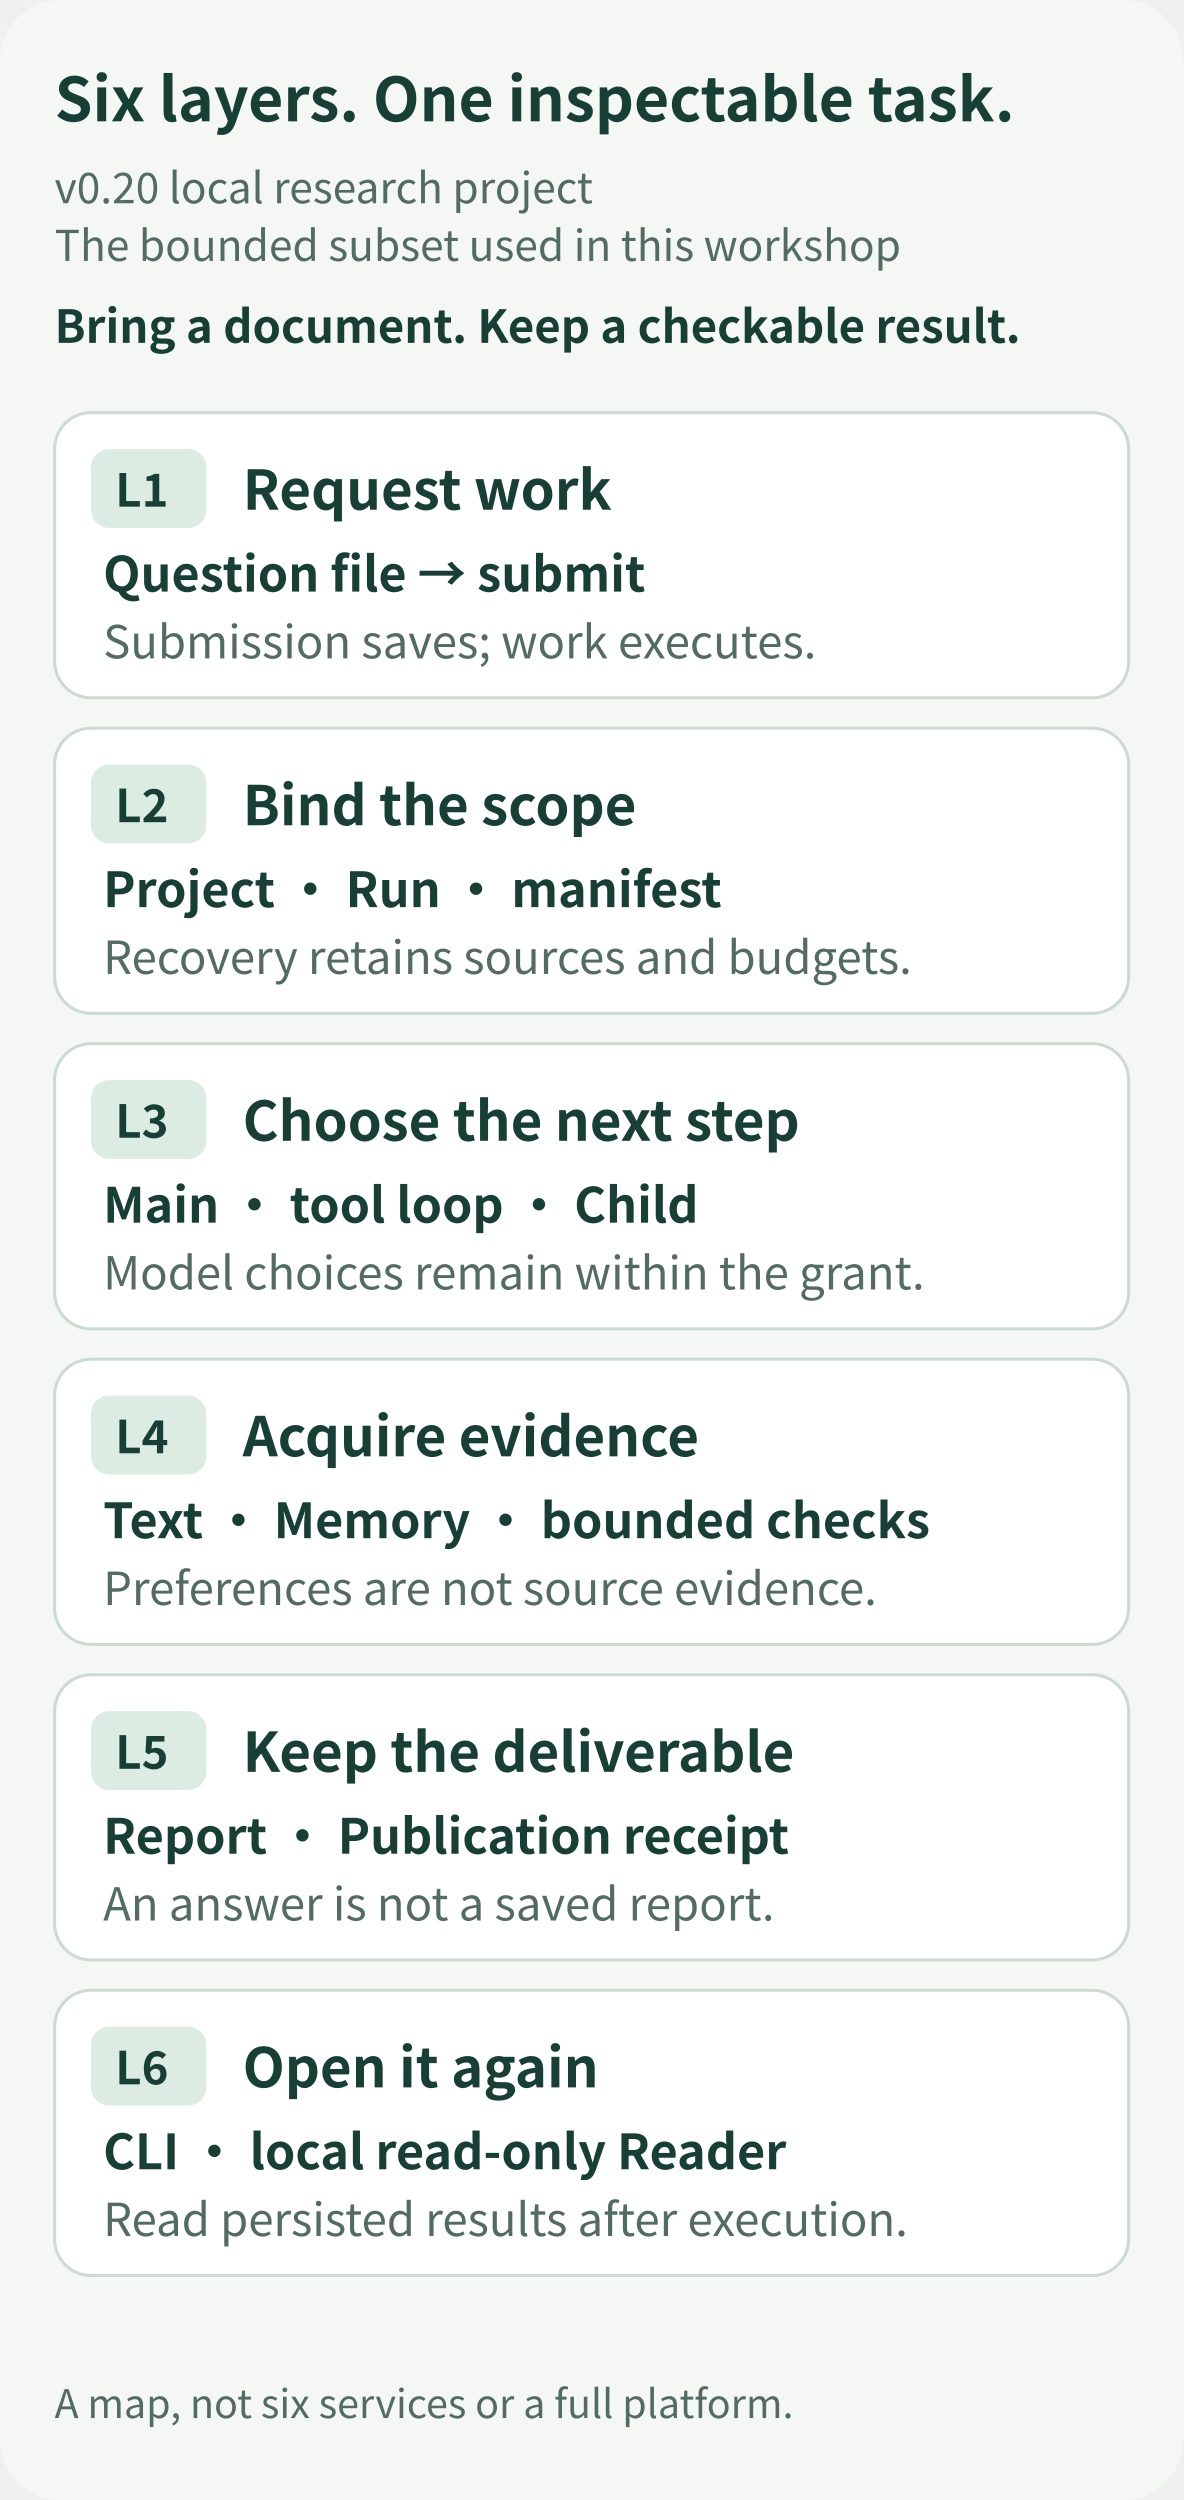
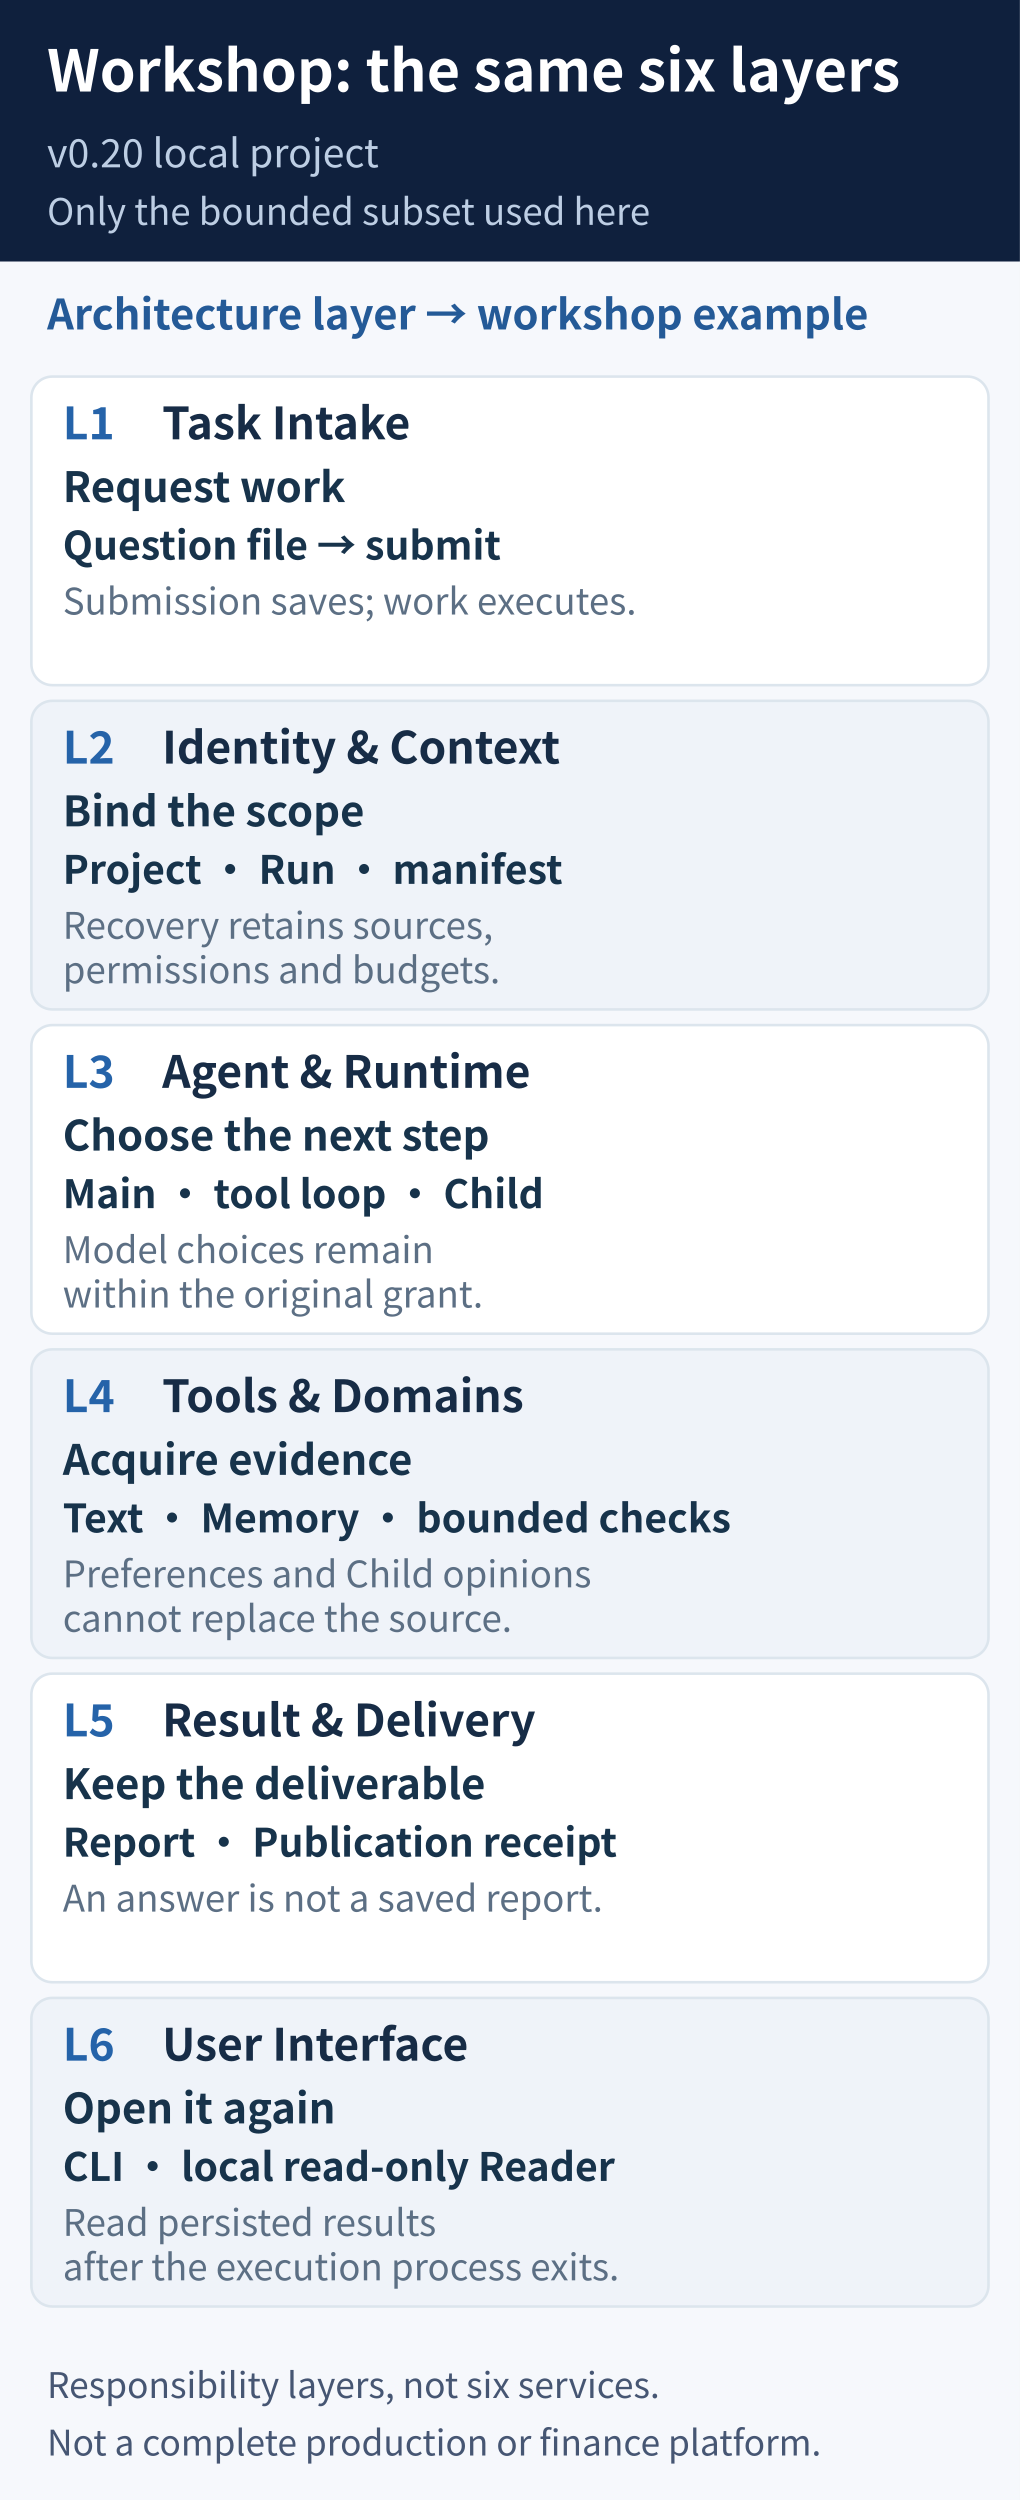
- <svg xmlns="http://www.w3.org/2000/svg" width="390" height="824" viewBox="0 0 390 824" role="img" aria-labelledby="title desc">
-   <rect width="390" height="824" rx="20" fill="#f4f7f3" />
-   <style>text{font-family:"Noto Sans CJK SC","DejaVu Sans",sans-serif;fill:#173f36}.muted{fill:#526b64}</style>
-   <text x="18" y="40" font-size="20" font-weight="700" class="">Six layers. One inspectable task.</text>
-   <text x="18" y="67" font-size="14" font-weight="400" class="muted">v0.20 local research project</text>
-   <text x="18" y="86" font-size="14" font-weight="400" class="muted">The bounded subset used in this workshop</text>
-   <text x="18" y="113" font-size="15" font-weight="600" class="">Bring a document. Keep a checkable result.</text>
-   <rect x="18" y="136" width="354" height="94" rx="12" fill="#ffffff" stroke="#cbdad2" />
-   <rect x="30" y="148" width="38" height="26" rx="6" fill="#dcece2" />
-   <text x="38" y="167" font-size="15" font-weight="700" class="">L1</text>
-   <text x="80" y="168" font-size="18" font-weight="700" class="">Request work</text>
-   <text x="34" y="195" font-size="16" font-weight="600" class="">Question file → submit</text>
-   <text x="34" y="217" font-size="15" font-weight="400" class="muted">Submission saves; work executes.</text>
-   <rect x="18" y="240" width="354" height="94" rx="12" fill="#ffffff" stroke="#cbdad2" />
-   <rect x="30" y="252" width="38" height="26" rx="6" fill="#dcece2" />
-   <text x="38" y="271" font-size="15" font-weight="700" class="">L2</text>
-   <text x="80" y="272" font-size="18" font-weight="700" class="">Bind the scope</text>
-   <text x="34" y="299" font-size="16" font-weight="600" class="">Project · Run · manifest</text>
-   <text x="34" y="321" font-size="15" font-weight="400" class="muted">Recovery retains sources and budgets.</text>
-   <rect x="18" y="344" width="354" height="94" rx="12" fill="#ffffff" stroke="#cbdad2" />
-   <rect x="30" y="356" width="38" height="26" rx="6" fill="#dcece2" />
-   <text x="38" y="375" font-size="15" font-weight="700" class="">L3</text>
-   <text x="80" y="376" font-size="18" font-weight="700" class="">Choose the next step</text>
-   <text x="34" y="403" font-size="16" font-weight="600" class="">Main · tool loop · Child</text>
-   <text x="34" y="425" font-size="15" font-weight="400" class="muted">Model choices remain within the grant.</text>
-   <rect x="18" y="448" width="354" height="94" rx="12" fill="#ffffff" stroke="#cbdad2" />
-   <rect x="30" y="460" width="38" height="26" rx="6" fill="#dcece2" />
-   <text x="38" y="479" font-size="15" font-weight="700" class="">L4</text>
-   <text x="80" y="480" font-size="18" font-weight="700" class="">Acquire evidence</text>
-   <text x="34" y="507" font-size="16" font-weight="600" class="">Text · Memory · bounded checks</text>
-   <text x="34" y="529" font-size="15" font-weight="400" class="muted">Preferences are not source evidence.</text>
-   <rect x="18" y="552" width="354" height="94" rx="12" fill="#ffffff" stroke="#cbdad2" />
-   <rect x="30" y="564" width="38" height="26" rx="6" fill="#dcece2" />
-   <text x="38" y="583" font-size="15" font-weight="700" class="">L5</text>
-   <text x="80" y="584" font-size="18" font-weight="700" class="">Keep the deliverable</text>
-   <text x="34" y="611" font-size="16" font-weight="600" class="">Report · Publication receipt</text>
-   <text x="34" y="633" font-size="15" font-weight="400" class="muted">An answer is not a saved report.</text>
-   <rect x="18" y="656" width="354" height="94" rx="12" fill="#ffffff" stroke="#cbdad2" />
-   <rect x="30" y="668" width="38" height="26" rx="6" fill="#dcece2" />
-   <text x="38" y="687" font-size="15" font-weight="700" class="">L6</text>
-   <text x="80" y="688" font-size="18" font-weight="700" class="">Open it again</text>
-   <text x="34" y="715" font-size="16" font-weight="600" class="">CLI · local read-only Reader</text>
-   <text x="34" y="737" font-size="15" font-weight="400" class="muted">Read persisted results after execution.</text>
-   <text x="18" y="797" font-size="13" font-weight="400" class="muted">A map, not six services or a full platform.</text>
+ <svg xmlns="http://www.w3.org/2000/svg" width="390" height="956" viewBox="0 0 390 956" role="img" aria-labelledby="title desc">
+   <style>text{font-family:"Noto Sans CJK SC","Noto Sans SC","Microsoft YaHei",Arial,sans-serif}</style>
+   <rect width="390" height="956" fill="#F6F8FC" />
+   <rect width="390" height="100" fill="#0F203D" />
+   <text x="18" y="35" font-size="22" font-weight="760" fill="#FFFFFF">Workshop: the same six layers</text>
+   <text x="18" y="64" font-size="15" font-weight="500" fill="#BDCEE4">v0.20 local project</text>
+   <text x="18" y="86" font-size="14" font-weight="500" fill="#BDCEE4">Only the bounded subset used here</text>
+   <text x="18" y="126" font-size="16" font-weight="650" fill="#245A97">Architecture layer → workshop example</text>
+   <g data-layer-id="L1" data-layer-name="Task Intake" data-layer-top="144">
+     <rect x="12" y="144" width="366" height="118" rx="8" fill="#FFFFFF" stroke="#DCE5ED" />
+     <text x="24" y="168" font-size="17" font-weight="760" fill="#2563A9">L1</text>
+     <text x="62" y="168" font-size="17" font-weight="730" fill="#172C46">Task Intake</text>
+     <text x="24" y="192" font-size="16" font-weight="700" fill="#17334B">Request work</text>
+     <text x="24" y="214" font-size="15" font-weight="600" fill="#17334B">Question file → submit</text>
+     <text x="24" y="235" font-size="14" font-weight="450" fill="#5C6F84">Submission saves; work executes.</text>
+   </g>
+   <g data-layer-id="L2" data-layer-name="Identity &amp; Context" data-layer-top="268">
+     <rect x="12" y="268" width="366" height="118" rx="8" fill="#EFF3F9" stroke="#DCE5ED" />
+     <text x="24" y="292" font-size="17" font-weight="760" fill="#2563A9">L2</text>
+     <text x="62" y="292" font-size="17" font-weight="730" fill="#172C46">Identity &amp; Context</text>
+     <text x="24" y="316" font-size="16" font-weight="700" fill="#17334B">Bind the scope</text>
+     <text x="24" y="338" font-size="15" font-weight="600" fill="#17334B">Project · Run · manifest</text>
+     <text x="24" y="359" font-size="14" font-weight="450" fill="#5C6F84">Recovery retains sources,</text>
+     <text x="24" y="376" font-size="14" font-weight="450" fill="#5C6F84">permissions and budgets.</text>
+   </g>
+   <g data-layer-id="L3" data-layer-name="Agent &amp; Runtime" data-layer-top="392">
+     <rect x="12" y="392" width="366" height="118" rx="8" fill="#FFFFFF" stroke="#DCE5ED" />
+     <text x="24" y="416" font-size="17" font-weight="760" fill="#2563A9">L3</text>
+     <text x="62" y="416" font-size="17" font-weight="730" fill="#172C46">Agent &amp; Runtime</text>
+     <text x="24" y="440" font-size="16" font-weight="700" fill="#17334B">Choose the next step</text>
+     <text x="24" y="462" font-size="15" font-weight="600" fill="#17334B">Main · tool loop · Child</text>
+     <text x="24" y="483" font-size="14" font-weight="450" fill="#5C6F84">Model choices remain</text>
+     <text x="24" y="500" font-size="14" font-weight="450" fill="#5C6F84">within the original grant.</text>
+   </g>
+   <g data-layer-id="L4" data-layer-name="Tools &amp; Domains" data-layer-top="516">
+     <rect x="12" y="516" width="366" height="118" rx="8" fill="#EFF3F9" stroke="#DCE5ED" />
+     <text x="24" y="540" font-size="17" font-weight="760" fill="#2563A9">L4</text>
+     <text x="62" y="540" font-size="17" font-weight="730" fill="#172C46">Tools &amp; Domains</text>
+     <text x="24" y="564" font-size="16" font-weight="700" fill="#17334B">Acquire evidence</text>
+     <text x="24" y="586" font-size="15" font-weight="600" fill="#17334B">Text · Memory · bounded checks</text>
+     <text x="24" y="607" font-size="14" font-weight="450" fill="#5C6F84">Preferences and Child opinions</text>
+     <text x="24" y="624" font-size="14" font-weight="450" fill="#5C6F84">cannot replace the source.</text>
+   </g>
+   <g data-layer-id="L5" data-layer-name="Result &amp; Delivery" data-layer-top="640">
+     <rect x="12" y="640" width="366" height="118" rx="8" fill="#FFFFFF" stroke="#DCE5ED" />
+     <text x="24" y="664" font-size="17" font-weight="760" fill="#2563A9">L5</text>
+     <text x="62" y="664" font-size="17" font-weight="730" fill="#172C46">Result &amp; Delivery</text>
+     <text x="24" y="688" font-size="16" font-weight="700" fill="#17334B">Keep the deliverable</text>
+     <text x="24" y="710" font-size="15" font-weight="600" fill="#17334B">Report · Publication receipt</text>
+     <text x="24" y="731" font-size="14" font-weight="450" fill="#5C6F84">An answer is not a saved report.</text>
+   </g>
+   <g data-layer-id="L6" data-layer-name="User Interface" data-layer-top="764">
+     <rect x="12" y="764" width="366" height="118" rx="8" fill="#EFF3F9" stroke="#DCE5ED" />
+     <text x="24" y="788" font-size="17" font-weight="760" fill="#2563A9">L6</text>
+     <text x="62" y="788" font-size="17" font-weight="730" fill="#172C46">User Interface</text>
+     <text x="24" y="812" font-size="16" font-weight="700" fill="#17334B">Open it again</text>
+     <text x="24" y="834" font-size="15" font-weight="600" fill="#17334B">CLI · local read-only Reader</text>
+     <text x="24" y="855" font-size="14" font-weight="450" fill="#5C6F84">Read persisted results</text>
+     <text x="24" y="872" font-size="14" font-weight="450" fill="#5C6F84">after the execution process exits.</text>
+   </g>
+   <text x="18" y="917" font-size="13.5" font-weight="500" fill="#465673">Responsibility layers, not six services.</text>
+   <text x="18" y="939" font-size="13.5" font-weight="500" fill="#465673">Not a complete production or finance platform.</text>
</svg>
